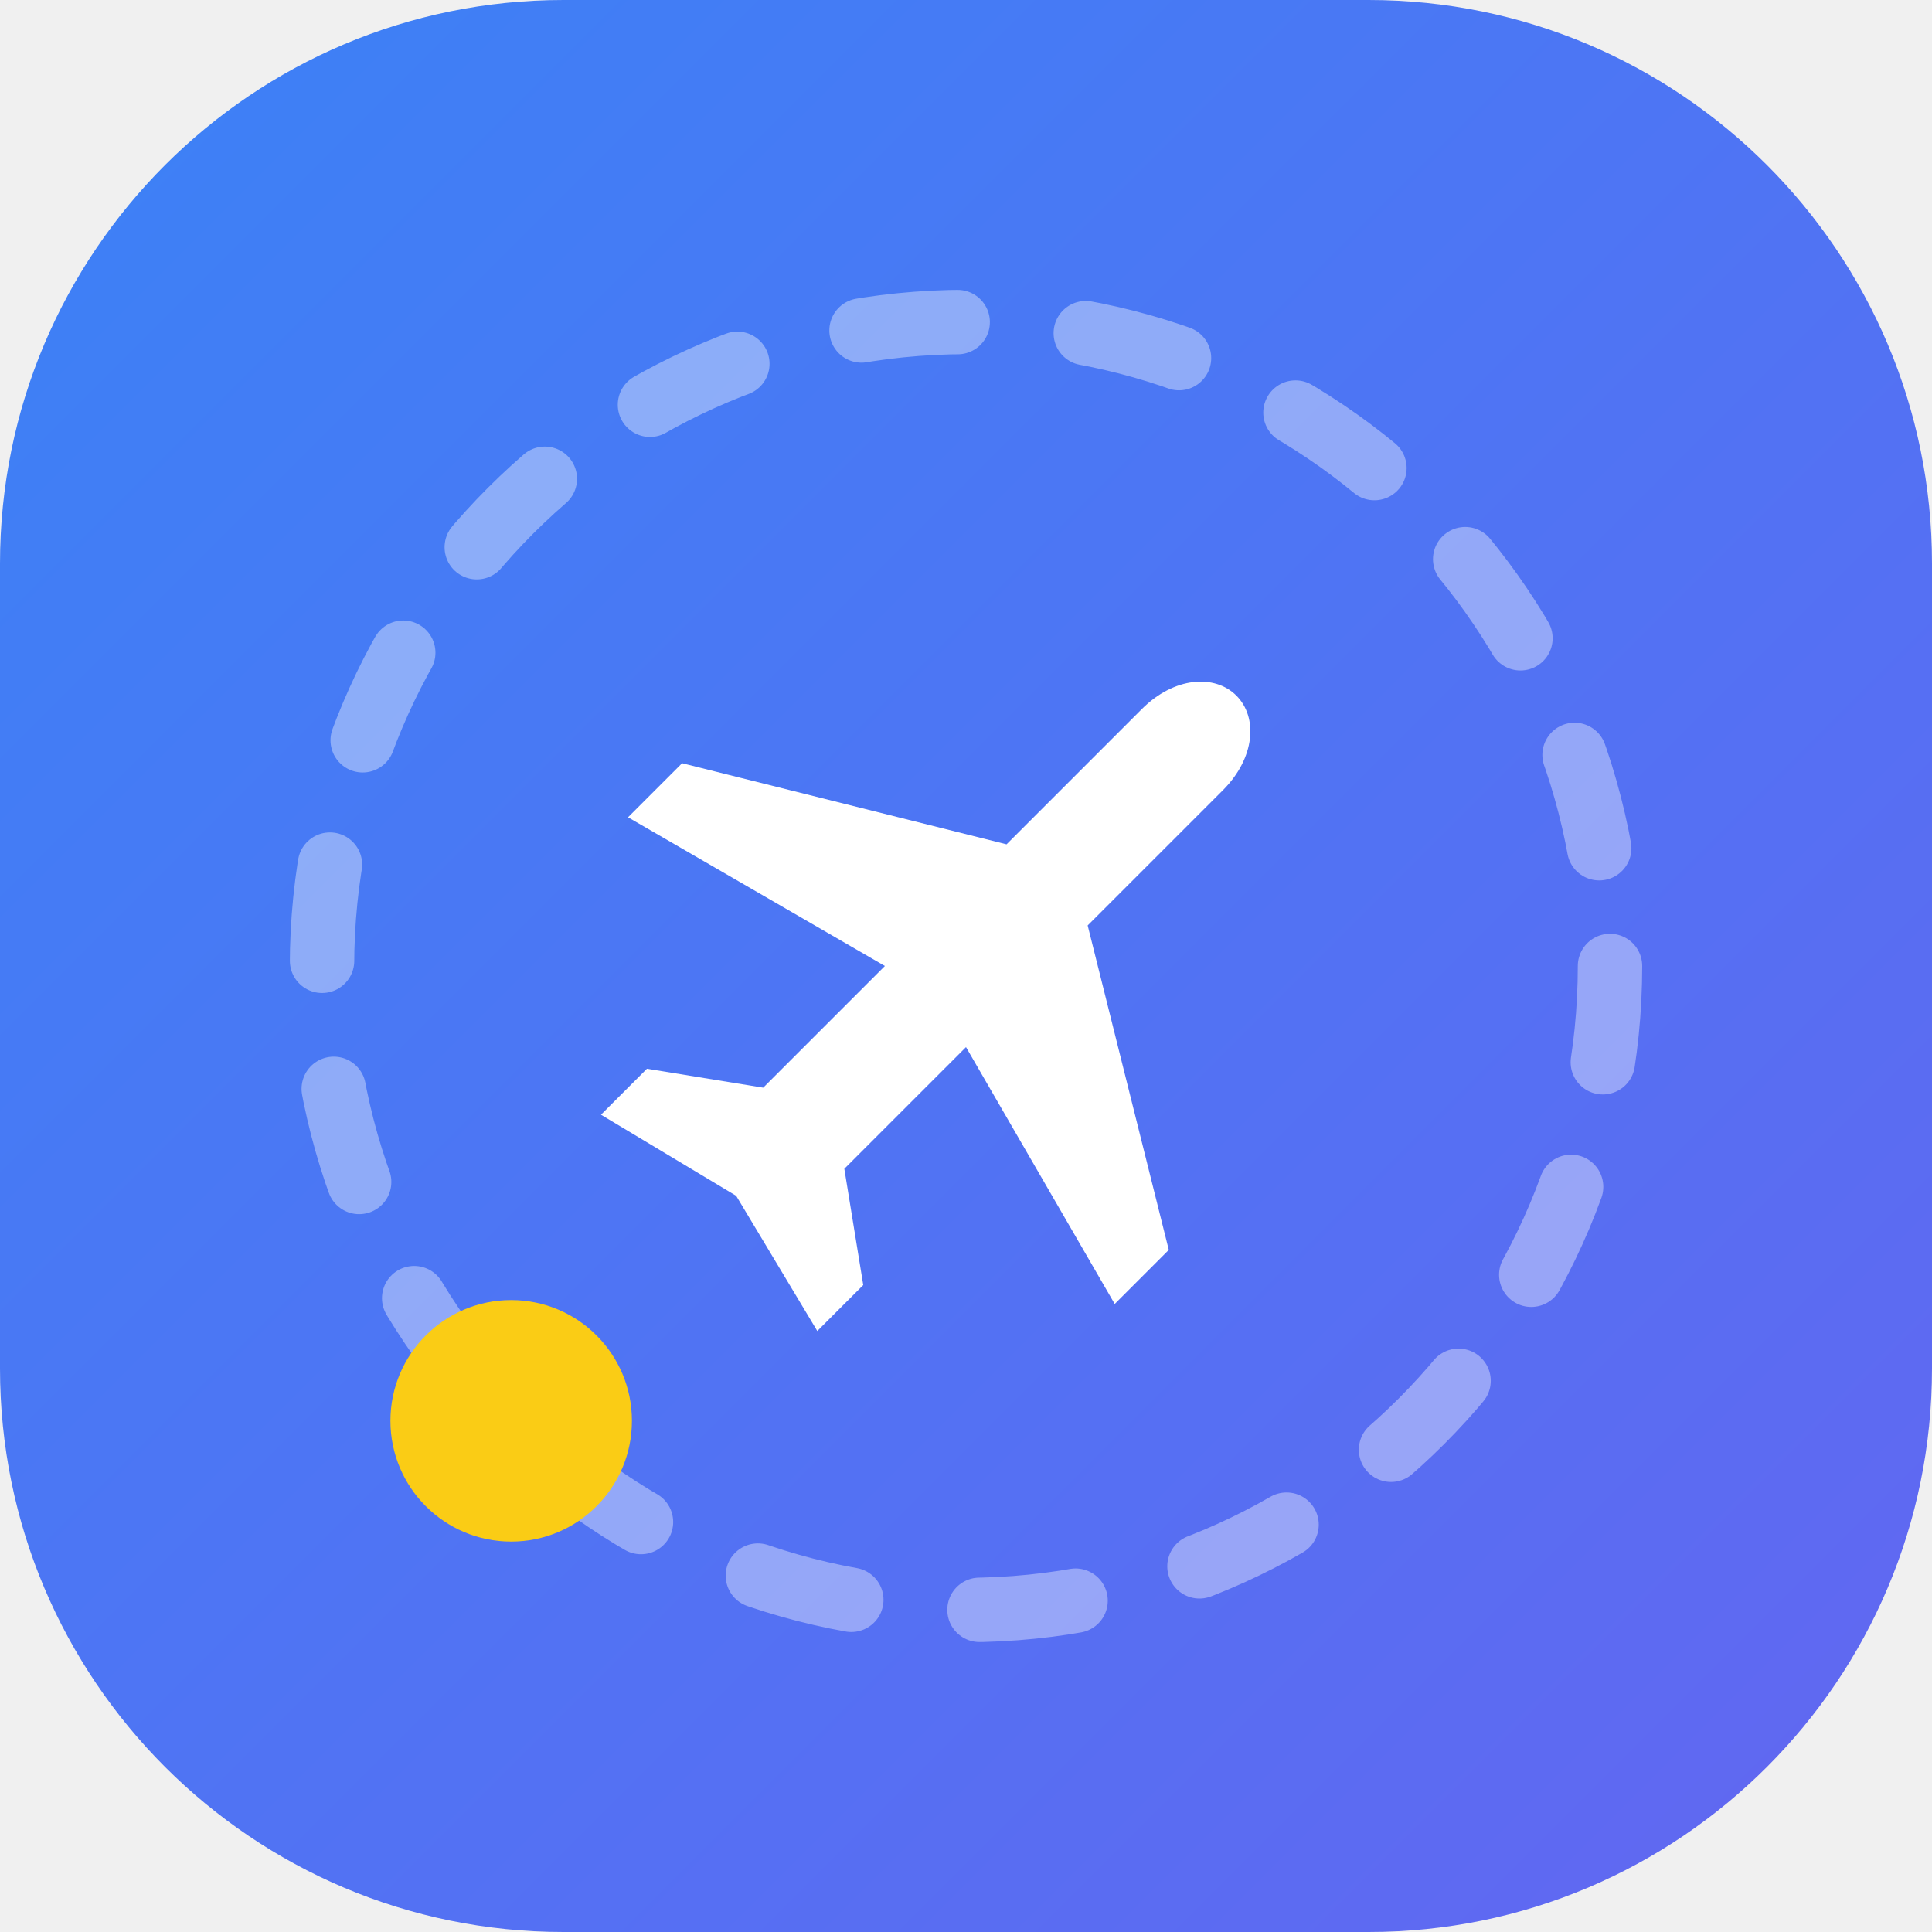
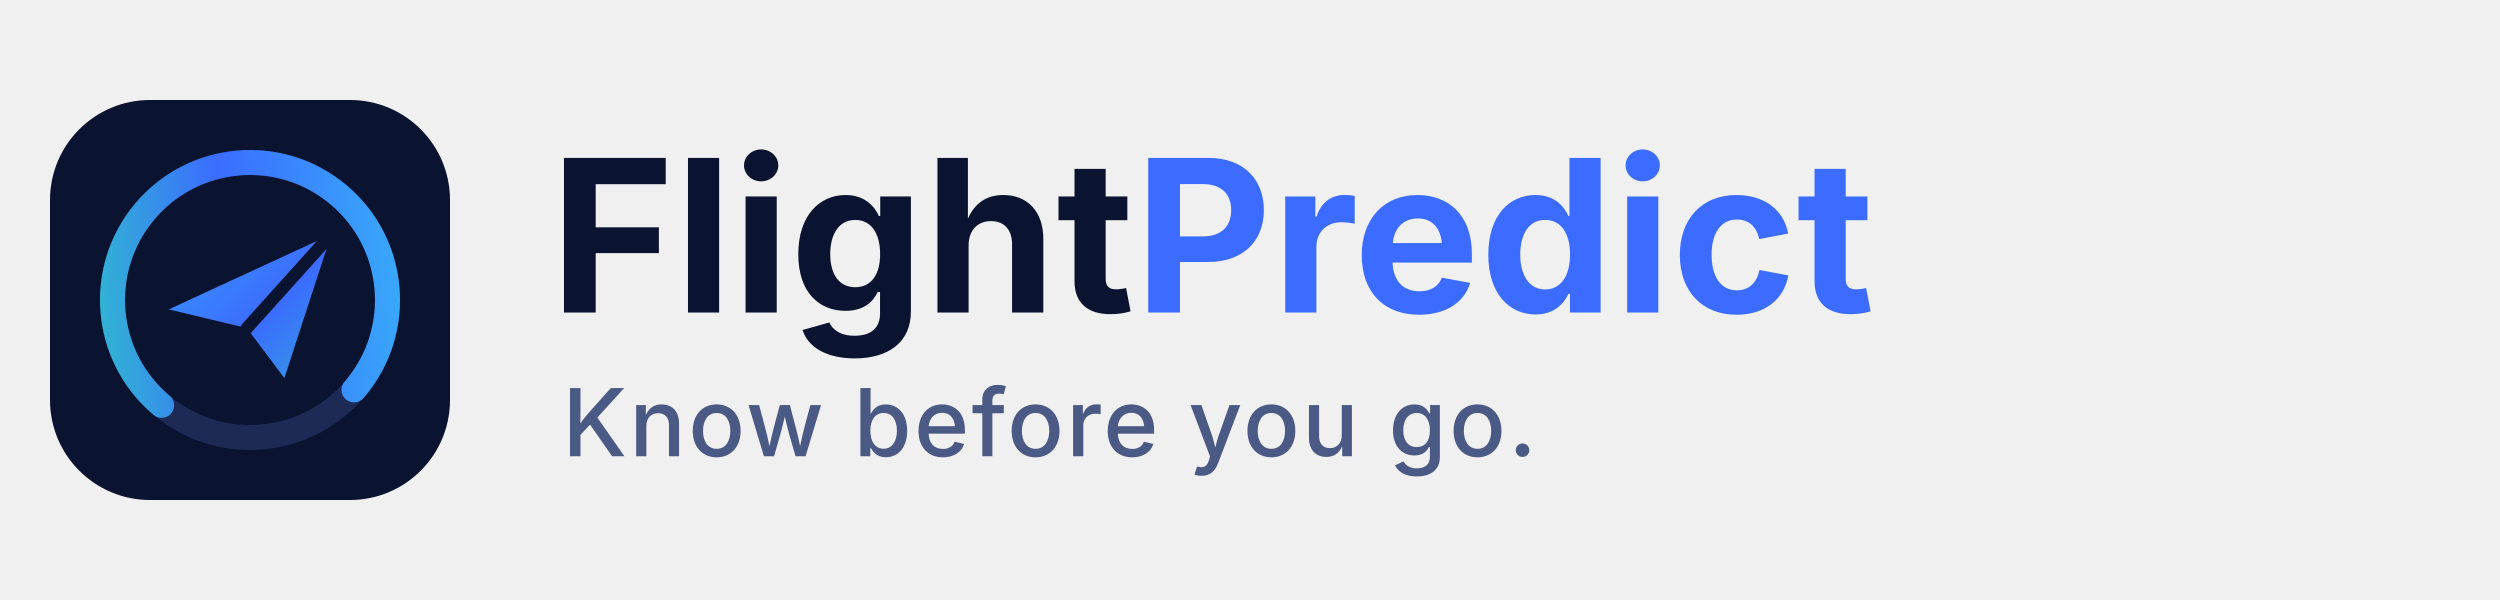
- <svg xmlns="http://www.w3.org/2000/svg" viewBox="0 0 48 48" width="48" height="48" role="img" aria-label="FlightPredict logo">
+ <svg xmlns="http://www.w3.org/2000/svg" viewBox="0 0 400 96" role="img" aria-label="FlightPredict: Know before you go">
  <defs>
-     <linearGradient id="fp-bg" x1="0" y1="0" x2="48" y2="48" gradientUnits="userSpaceOnUse">
-       <stop offset="0" stop-color="#3b82f6" />
-       <stop offset="1" stop-color="#6366f1" />
+     <linearGradient id="fp-g" x1="8" y1="8" x2="56" y2="56" gradientUnits="userSpaceOnUse">
+       <stop offset="0" stop-color="#38bdf8" />
+       <stop offset="0.55" stop-color="#3b6cff" />
+       <stop offset="1" stop-color="#2dd4bf" />
    </linearGradient>
  </defs>
-   <rect width="48" height="48" rx="14" fill="url(#fp-bg)" />
-   <circle cx="24" cy="24" r="16" fill="none" stroke="#fff" stroke-opacity=".38" stroke-width="1.6" stroke-dasharray="2.4 3.2" stroke-linecap="round" />
-   <circle cx="12.7" cy="35.3" r="3" fill="#facc15" />
-   <g transform="translate(24 24) rotate(45) scale(.95) translate(-12 -12)">
-     <path fill="#fff" d="M12 2c.8 0 1.5.8 1.5 2v5L21 13.5v2l-7.5-2V18l2.5 1.8v1.7L12 20.5l-4 1v-1.7l2.5-1.8v-4.5l-7.5 2v-2L10.5 9V4c0-1.2.7-2 1.5-2z" />
+   <g transform="translate(8 16)">
+     <rect width="64" height="64" rx="16" fill="#0a1330" />
+     <circle cx="32" cy="32" r="22" fill="none" stroke="#1c2a55" stroke-width="4" />
+     <circle cx="32" cy="32" r="22" fill="none" stroke="url(#fp-g)" stroke-width="4" stroke-linecap="round" stroke-dasharray="104 138" transform="rotate(130 32 32)" />
+     <path d="M19 33.5 45 21.5 37.5 44.5 31.5 36.5Z" fill="url(#fp-g)" />
+     <path d="M31.5 36.5 45 21.5" stroke="#0a1330" stroke-width="2" stroke-linecap="round" />
  </g>
+   <text x="88" y="50" font-family="Poppins, Inter, Arial, sans-serif" font-size="34" font-weight="700" fill="#0a1330">Flight<tspan fill="#3b6cff">Predict</tspan>
+   </text>
+   <text x="90" y="73" font-family="Inter, Arial, sans-serif" font-size="15" font-weight="500" fill="#4a5a85" letter-spacing="0.4">Know before you go.</text>
</svg>
